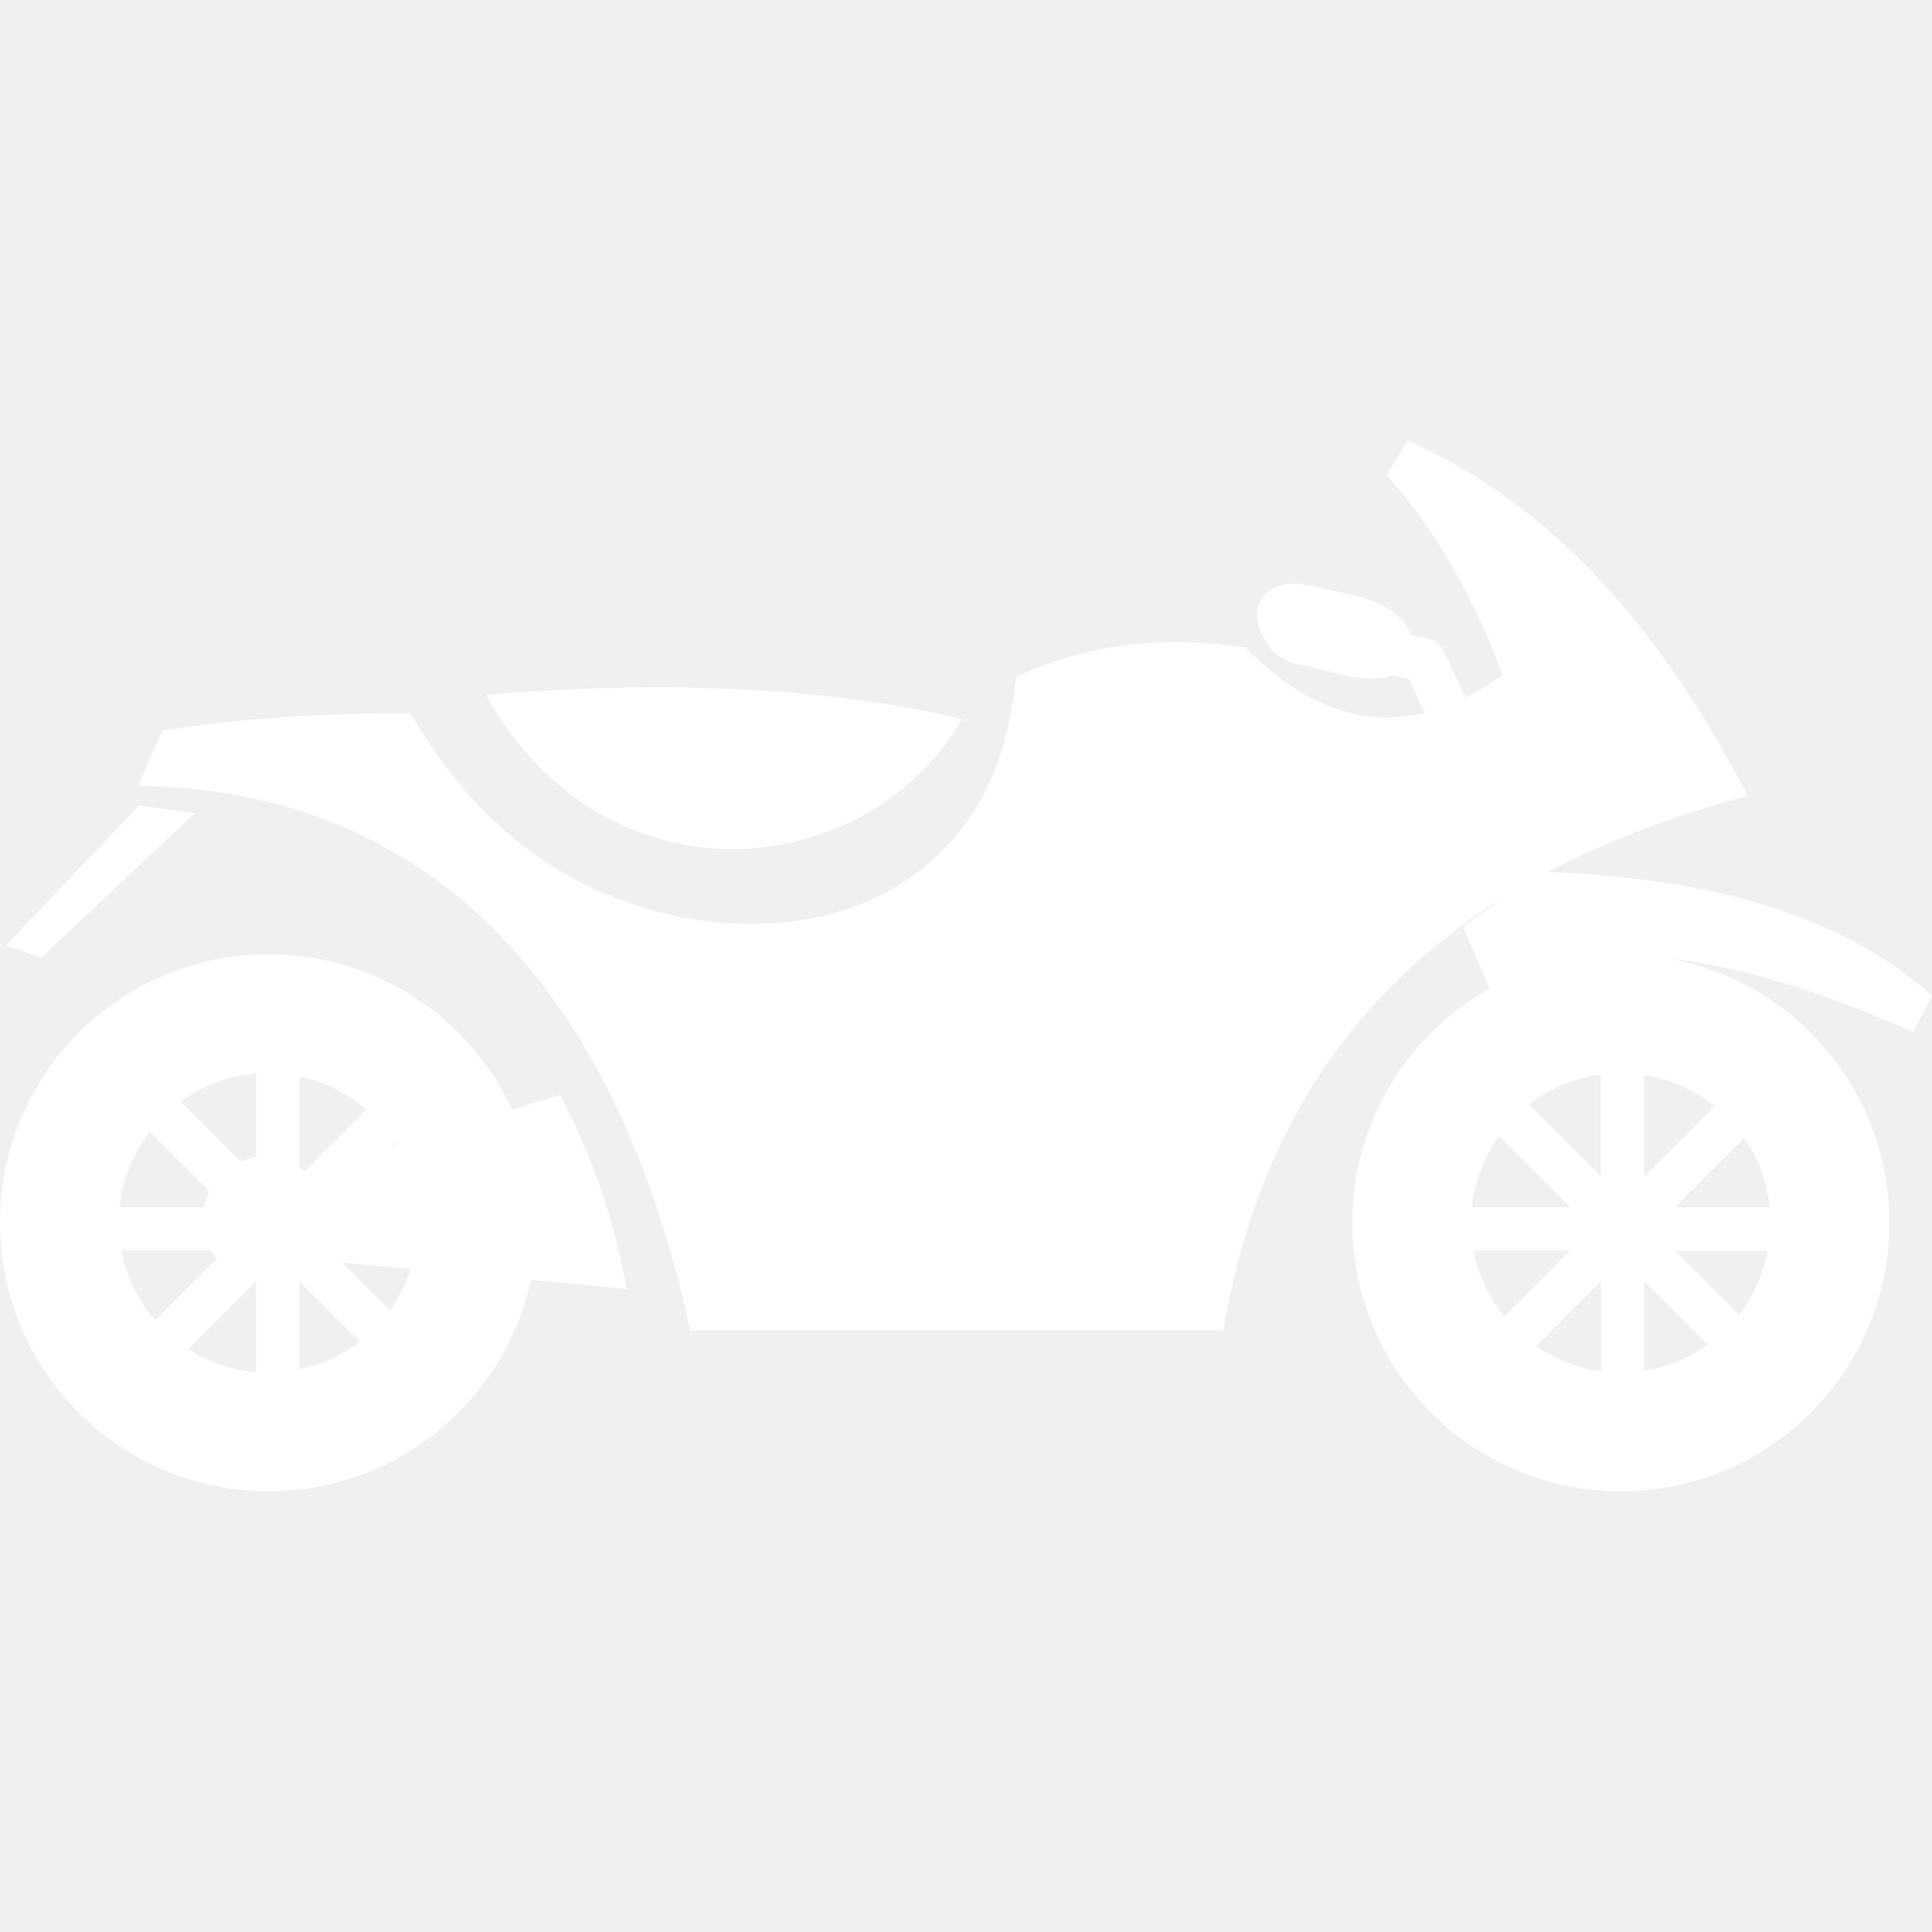
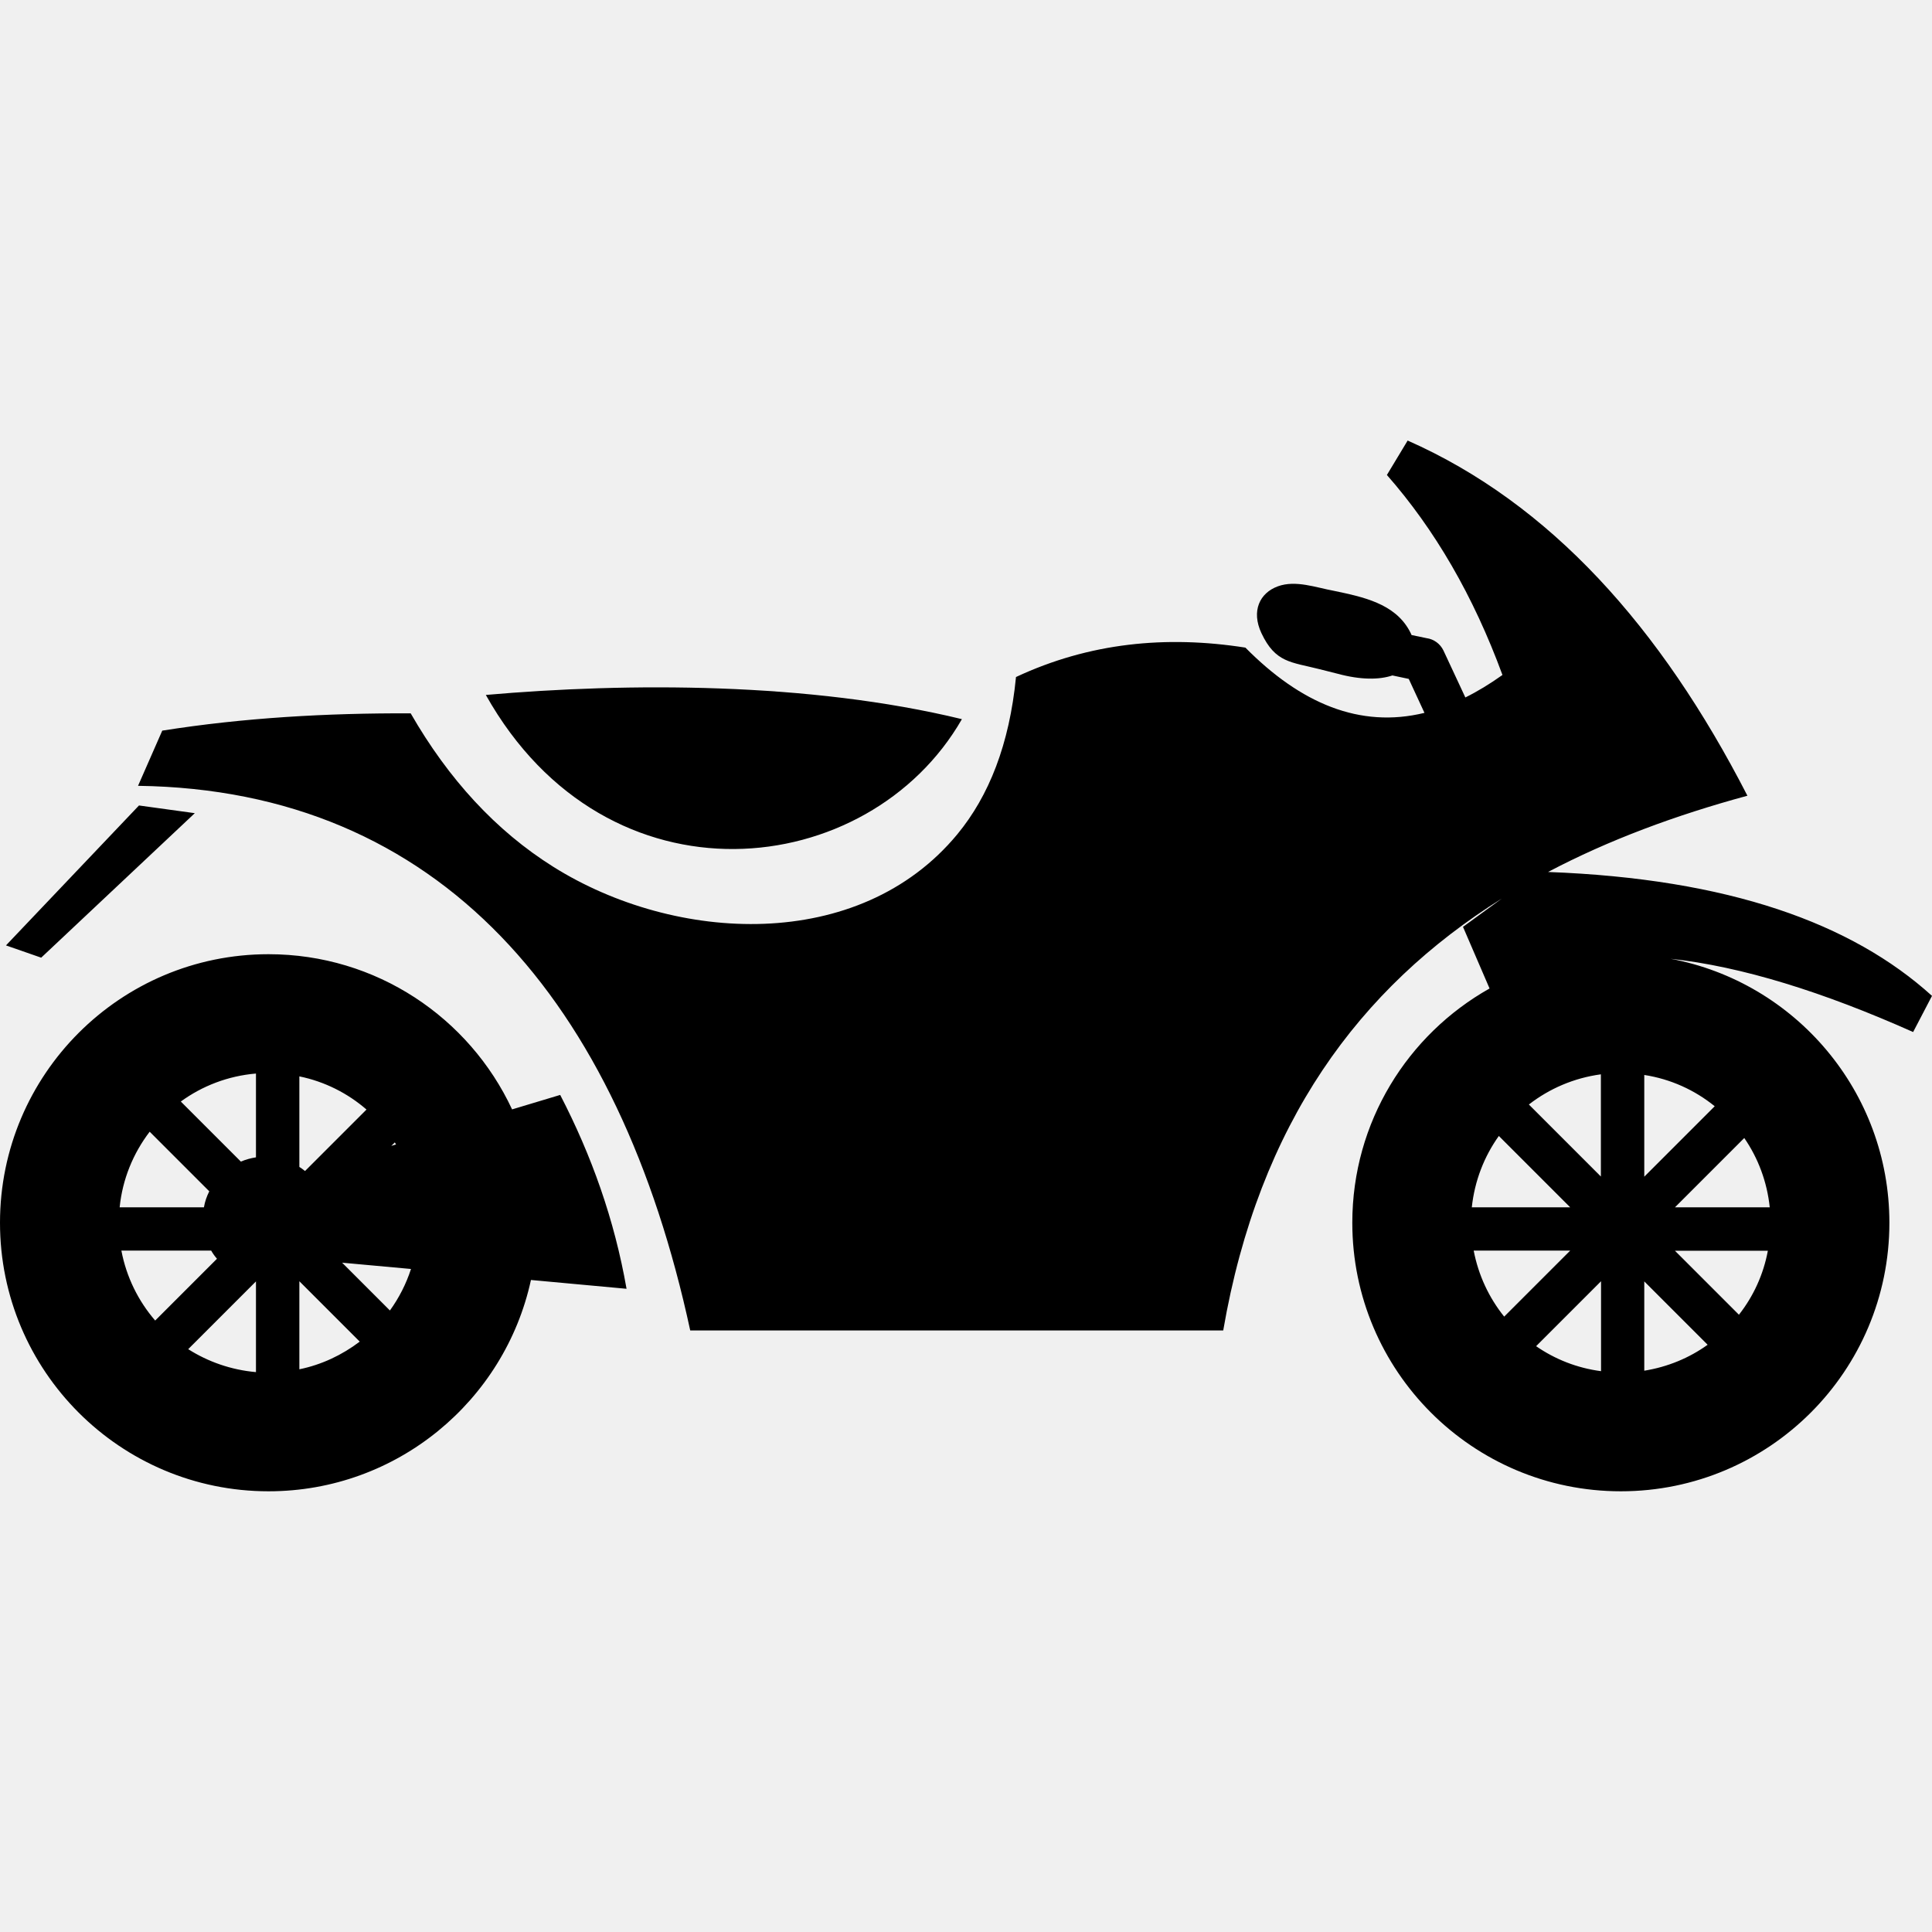
- <svg xmlns="http://www.w3.org/2000/svg" fill="#FFFFFF" viewBox="0 -28.02 122.88 122.88" version="1.1" id="Layer_1" style="enable-background:new 0 0 122.88 66.83" xml:space="preserve">
+ <svg xmlns="http://www.w3.org/2000/svg" fill="#000000" width="800px" height="800px" viewBox="0 -28.02 122.88 122.88" version="1.1" id="Layer_1" style="enable-background:new 0 0 122.88 66.83" xml:space="preserve">
  <style type="text/css">.st0{fill-rule:evenodd;clip-rule:evenodd;}</style>
  <g data-fr-wrap="1" transform="translate(61.44 33.42) scale(-1 1) translate(-61.44 -33.42)">
    <g>
      <path class="st0" d="M61.7,17.72c9.72-2.36,21.24-2.33,30.28-1.54C84.25,29.95,67.62,28.03,61.7,17.72L61.7,17.72z M25.18,57.6 l-4.13-4.13v5.72C22.58,58.99,23.98,58.43,25.18,57.6L25.18,57.6z M18.3,59.16v-5.68l-4.03,4.03 C15.44,58.35,16.81,58.92,18.3,59.16L18.3,59.16z M12.28,55.6l4.07-4.07h-5.91C10.72,53.04,11.36,54.43,12.28,55.6L12.28,55.6z M10.32,48.77h6.03l-4.41-4.41C11.06,45.64,10.49,47.14,10.32,48.77L10.32,48.77z M13.82,42.34l4.48,4.48v-6.47 C16.62,40.61,15.09,41.31,13.82,42.34L13.82,42.34z M21.06,40.31v6.5l4.58-4.58C24.34,41.22,22.77,40.54,21.06,40.31L21.06,40.31z M27.55,44.23l-4.54,4.54h6.26C29.09,47.08,28.48,45.53,27.55,44.23L27.55,44.23z M29.15,51.52h-6.14l4.2,4.2 C28.17,54.53,28.85,53.09,29.15,51.52L29.15,51.52z M110.91,57.79l-4.31-4.31v5.77C108.18,59.11,109.65,58.59,110.91,57.79 L110.91,57.79z M103.84,59.07v-5.6l-3.84,3.84C101.12,58.16,102.42,58.78,103.84,59.07L103.84,59.07z M98.08,55.33l3.04-3.04 l-4.38,0.4C97.05,53.65,97.51,54.54,98.08,55.33L98.08,55.33z M97.99,44.86l-0.22-0.22l-0.08,0.13L97.99,44.86L97.99,44.86z M99.57,42.55l3.91,3.91c0.11-0.09,0.23-0.18,0.36-0.26v-5.76C102.23,40.77,100.77,41.51,99.57,42.55L99.57,42.55z M106.6,40.26 v5.33c0.33,0.05,0.65,0.14,0.96,0.27l3.82-3.82C110.02,41.05,108.38,40.41,106.6,40.26L106.6,40.26z M113.36,43.96l-3.79,3.79 c0.16,0.32,0.28,0.66,0.34,1.02h5.36C115.09,46.97,114.4,45.32,113.36,43.96L113.36,43.96z M115.16,51.52h-5.71 c-0.11,0.19-0.23,0.36-0.37,0.52l3.93,3.93C114.08,54.73,114.84,53.21,115.16,51.52L115.16,51.52z M41.6,9.27 c1.16,0.42,1.71,1.57,1.05,2.98c-0.89,1.89-1.88,1.83-3.69,2.29l-1.15,0.29c-1.47,0.4-2.66,0.39-3.49,0.11l-1.04,0.22l-1,2.16 c4.1,1,7.87-0.59,11.39-4.15c5.05-0.79,9.93-0.31,14.59,1.87c0.42,4.29,1.72,7.56,3.73,10c6.25,7.56,17.94,6.94,25.7,2.07 c3.65-2.29,6.66-5.57,9.07-9.76c5.34-0.02,10.62,0.28,15.8,1.1l1.54,3.51C94.89,22.22,83.5,35.66,78.98,56.6H45.08 c-2.27-13.18-8.66-21.8-17.72-27.47l2.47,1.8l-1.69,3.92c5.21,2.93,8.73,8.5,8.73,14.9c0,9.43-7.65,17.08-17.08,17.08 S2.71,59.19,2.71,49.75c0-8.35,6-15.31,13.92-16.79c-4.53,0.49-9.71,2.11-15.43,4.66L0,35.32c5.1-4.62,12.93-7.45,24.42-7.88 c-3.85-2.03-8.11-3.61-12.68-4.85C17.25,11.86,24.28,4.01,33.35,0l1.32,2.19c-3.04,3.46-5.5,7.68-7.35,12.72 c0.8,0.57,1.59,1.05,2.36,1.43l1.39-2.98c0.21-0.44,0.62-0.73,1.07-0.79l0.96-0.2c0.04-0.1,0.1-0.21,0.16-0.32 c0.95-1.68,2.9-2.1,4.77-2.49C39.18,9.35,40.47,8.86,41.6,9.27L41.6,9.27z M110.49,23.7l3.55-0.49l8.46,8.9l-2.24,0.78L110.49,23.7 L110.49,23.7z M105.8,32.67c9.43,0,17.08,7.65,17.08,17.08c0,9.43-7.65,17.08-17.08,17.08c-8.18,0-15.02-5.76-16.69-13.44 l-6.08,0.56c0.77-4.4,2.23-8.49,4.22-12.33l3.06,0.92C93.03,36.71,98.94,32.67,105.8,32.67L105.8,32.67z" />
    </g>
  </g>
</svg>
